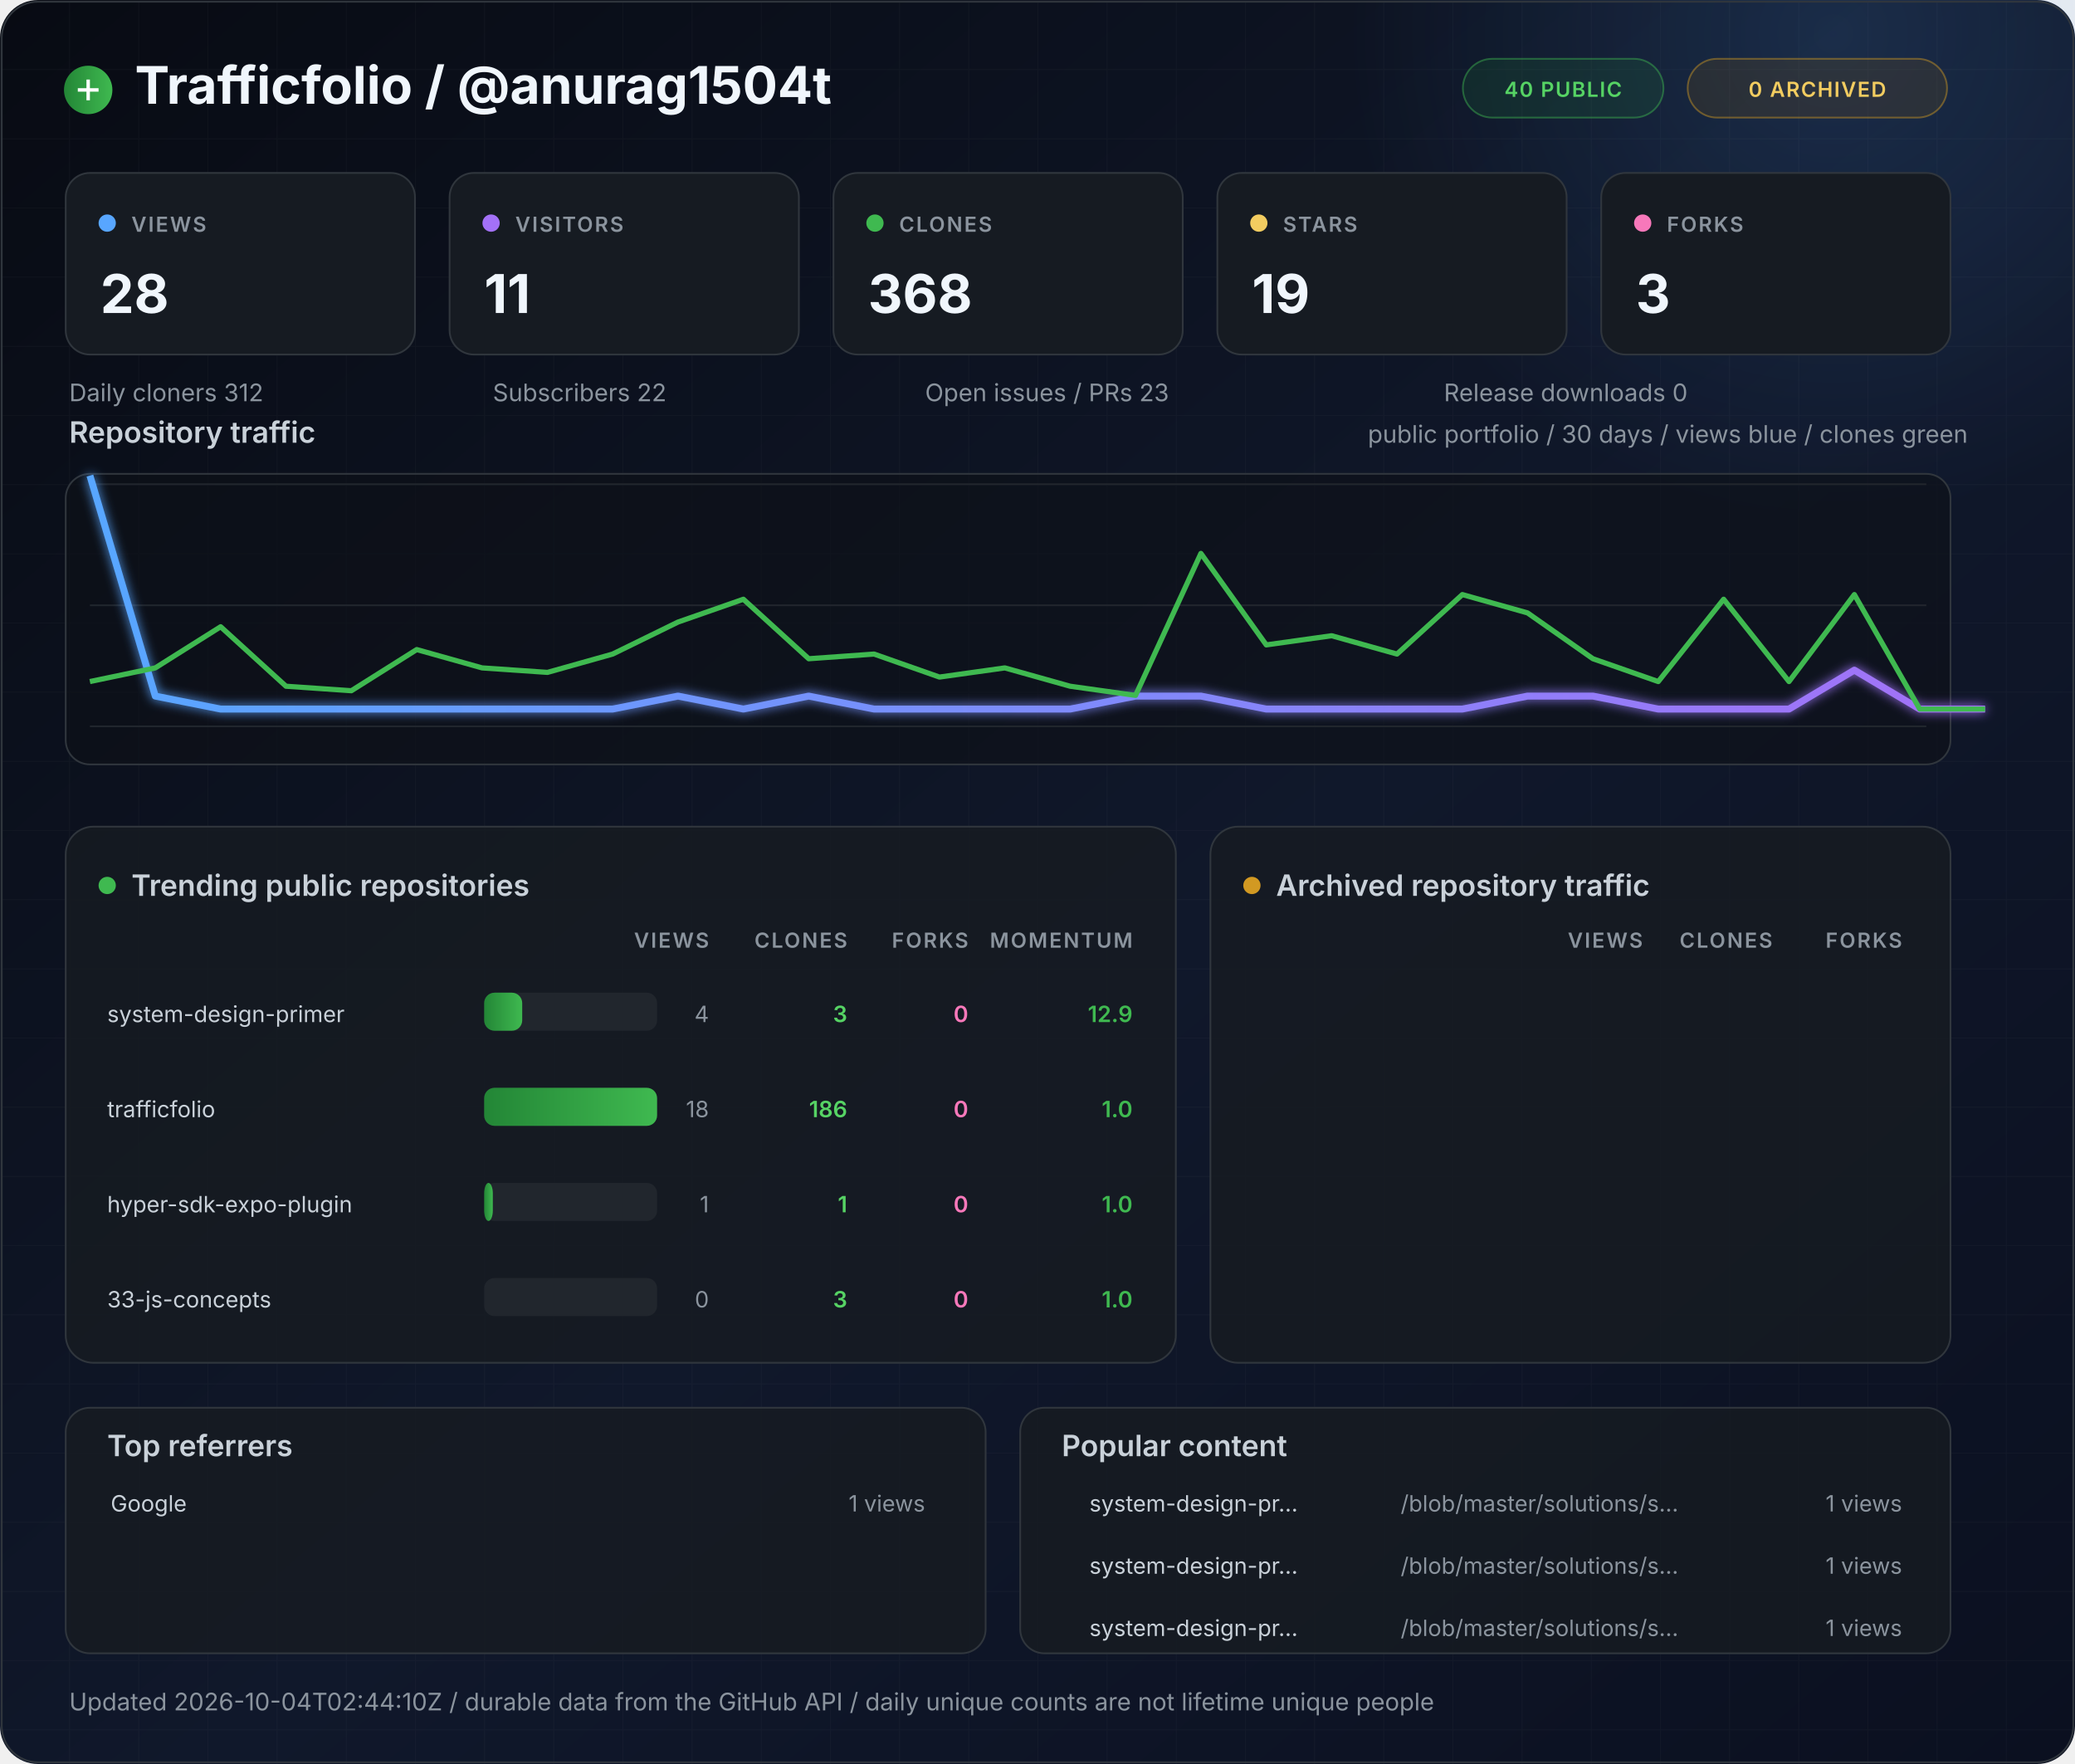
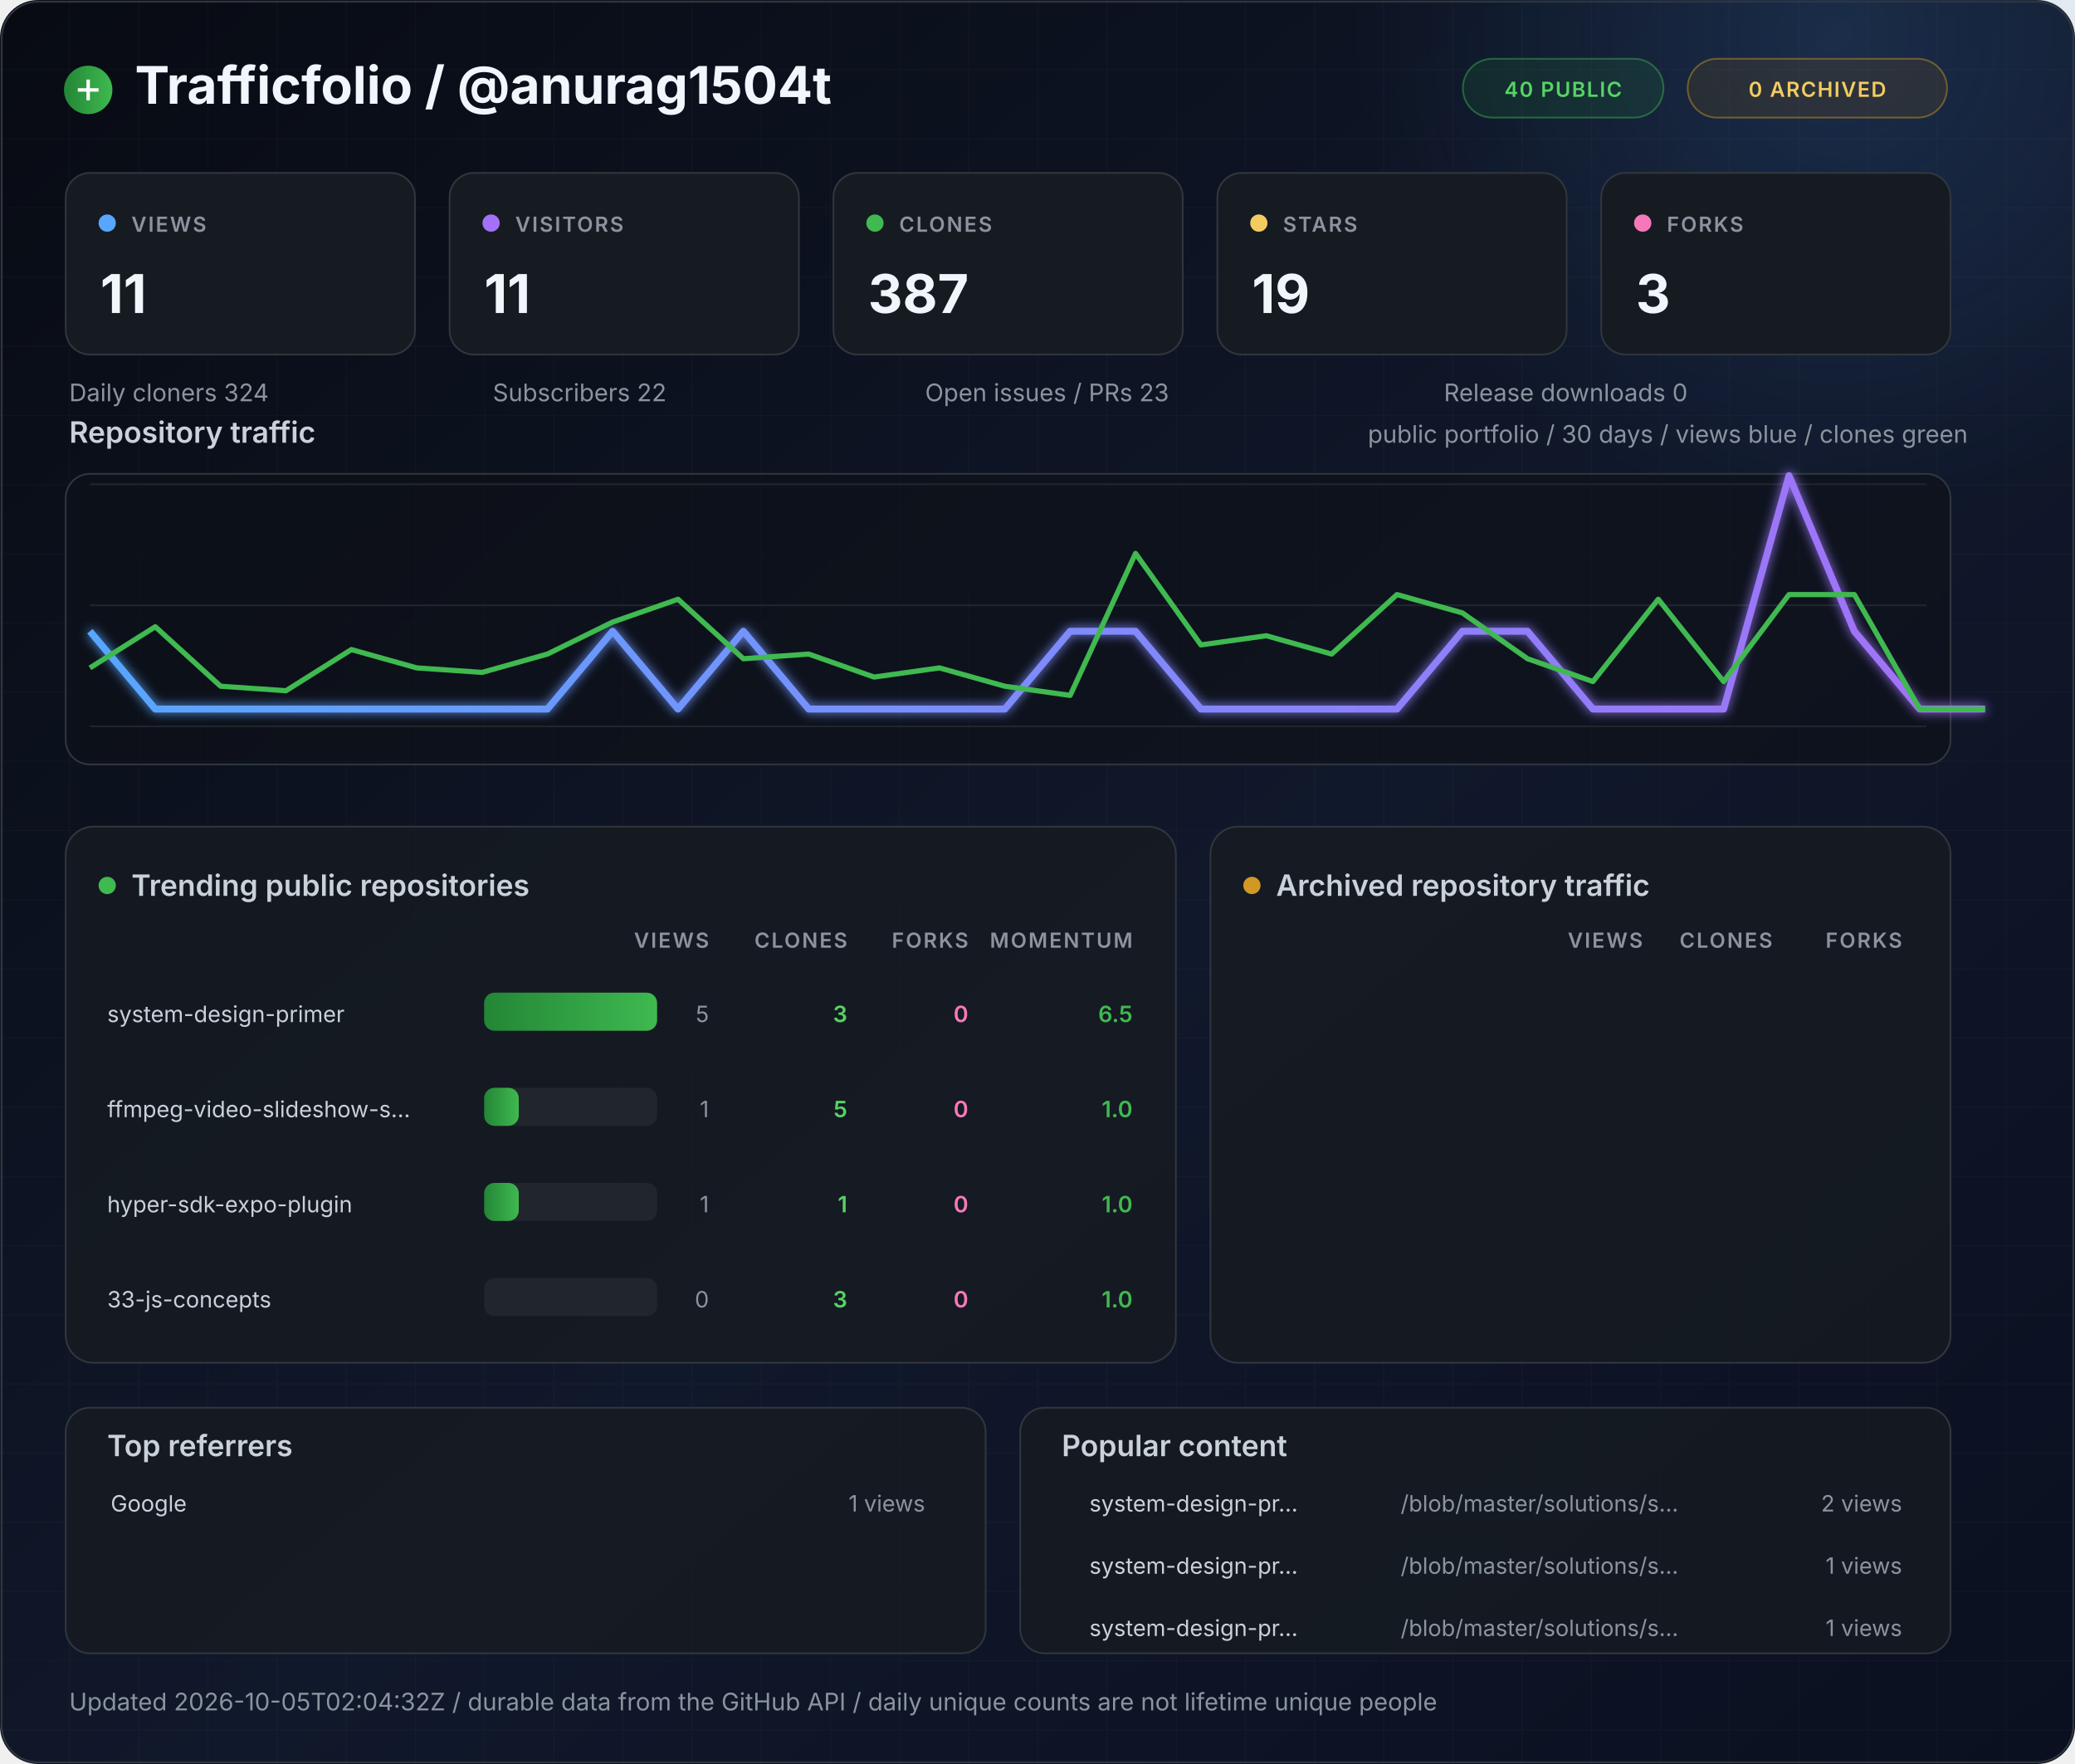
<svg xmlns="http://www.w3.org/2000/svg" width="1200" height="1020" viewBox="0 0 1200 1020" role="img" aria-label="Trafficfolio GitHub analytics dashboard for anurag1504t">
  <defs>
    <linearGradient id="bg" x1="0" y1="0" x2="1" y2="1">
      <stop stop-color="#080b13" />
      <stop offset=".55" stop-color="#10182b" />
      <stop offset="1" stop-color="#0b1020" />
    </linearGradient>
    <linearGradient id="line" x1="0" y1="0" x2="1" y2="0">
      <stop stop-color="#58a6ff" />
      <stop offset="1" stop-color="#a371f7" />
    </linearGradient>
    <linearGradient id="bar" x1="0" y1="0" x2="1" y2="0">
      <stop stop-color="#238636" />
      <stop offset="1" stop-color="#3fb950" />
    </linearGradient>
    <linearGradient id="archiveBar" x1="0" y1="0" x2="1" y2="0">
      <stop stop-color="#9e6a03" />
      <stop offset="1" stop-color="#f2cc60" />
    </linearGradient>
    <radialGradient id="ambient">
      <stop stop-color="#58a6ff" stop-opacity=".16" />
      <stop offset="1" stop-color="#58a6ff" stop-opacity="0" />
    </radialGradient>
    <pattern id="grid" width="40" height="40" patternUnits="userSpaceOnUse">
      <path d="M40 0H0V40" fill="none" stroke="#ffffff" stroke-opacity=".025" />
    </pattern>
    <filter id="glow">
      <feGaussianBlur stdDeviation="3" result="b" />
      <feMerge>
        <feMergeNode in="b" />
        <feMergeNode in="SourceGraphic" />
      </feMerge>
    </filter>
    <style>
    .title{font:750 30px -apple-system,BlinkMacSystemFont,"Segoe UI",sans-serif;fill:#f0f6fc}
    .subtitle{font:14px -apple-system,BlinkMacSystemFont,"Segoe UI",sans-serif;fill:#8b949e}
    .label{font:600 12px -apple-system,BlinkMacSystemFont,"Segoe UI",sans-serif;fill:#8b949e;letter-spacing:1px}
    .metric{font:700 31px -apple-system,BlinkMacSystemFont,"Segoe UI",sans-serif;fill:#f0f6fc}
    .section{font:600 17px -apple-system,BlinkMacSystemFont,"Segoe UI",sans-serif;fill:#c9d1d9}
    .repo,.value,.trend,.archive,.clone,.fork{font:13px -apple-system,BlinkMacSystemFont,"Segoe UI",sans-serif;fill:#c9d1d9}
    .value{fill:#8b949e} .trend{fill:#3fb950;font-weight:600} .archive{fill:#d29922}
    .clone{fill:#56d364;font-weight:600} .fork{fill:#f778ba;font-weight:600}
    .pill{font:600 12px -apple-system,BlinkMacSystemFont,"Segoe UI",sans-serif;letter-spacing:.7px}
  </style>
  </defs>
  <rect width="1200" height="1020" rx="22" fill="url(#bg)" />
  <rect width="1200" height="1020" rx="22" fill="url(#grid)" />
  <circle cx="1060" cy="20" r="280" fill="url(#ambient)" />
  <rect x="1" y="1" width="1198" height="1018" rx="21" fill="none" stroke="#30363d" />
  <circle cx="51" cy="52" r="14" fill="url(#bar)" />
  <path d="M45 52h12M51 46v12" stroke="#fff" stroke-width="2" />
  <text x="78" y="60" class="title">Trafficfolio / @anurag1504t</text>
  <rect x="846" y="34" width="116" height="34" rx="17" fill="#238636" fill-opacity=".16" stroke="#3fb950" stroke-opacity=".45" />
  <text x="904" y="56" text-anchor="middle" class="pill" fill="#56d364">40 PUBLIC</text>
  <rect x="976" y="34" width="150" height="34" rx="17" fill="#9e6a03" fill-opacity=".14" stroke="#d29922" stroke-opacity=".45" />
  <text x="1051" y="56" text-anchor="middle" class="pill" fill="#f2cc60">0 ARCHIVED</text>
  <rect x="38" y="100" width="202" height="105" rx="14" fill="#161b22" stroke="#30363d" />
  <circle cx="62" cy="129" r="5" fill="#58a6ff" />
  <text x="76" y="134" class="label">VIEWS</text>
-   <text x="58" y="181" class="metric">28</text>
+   <text x="58" y="181" class="metric">11</text>
  <rect x="260" y="100" width="202" height="105" rx="14" fill="#161b22" stroke="#30363d" />
  <circle cx="284" cy="129" r="5" fill="#a371f7" />
  <text x="298" y="134" class="label">VISITORS</text>
  <text x="280" y="181" class="metric">11</text>
  <rect x="482" y="100" width="202" height="105" rx="14" fill="#161b22" stroke="#30363d" />
  <circle cx="506" cy="129" r="5" fill="#3fb950" />
  <text x="520" y="134" class="label">CLONES</text>
-   <text x="502" y="181" class="metric">368</text>
+   <text x="502" y="181" class="metric">387</text>
  <rect x="704" y="100" width="202" height="105" rx="14" fill="#161b22" stroke="#30363d" />
  <circle cx="728" cy="129" r="5" fill="#f2cc60" />
  <text x="742" y="134" class="label">STARS</text>
  <text x="724" y="181" class="metric">19</text>
  <rect x="926" y="100" width="202" height="105" rx="14" fill="#161b22" stroke="#30363d" />
  <circle cx="950" cy="129" r="5" fill="#f778ba" />
  <text x="964" y="134" class="label">FORKS</text>
  <text x="946" y="181" class="metric">3</text>
-   <text x="40" y="232" class="subtitle">Daily cloners 312</text>
+   <text x="40" y="232" class="subtitle">Daily cloners 324</text>
  <text x="285" y="232" class="subtitle">Subscribers 22</text>
  <text x="535" y="232" class="subtitle">Open issues / PRs 23</text>
  <text x="835" y="232" class="subtitle">Release downloads 0</text>
  <text x="40" y="256" class="section">Repository traffic</text>
  <text x="1138" y="256" text-anchor="end" class="subtitle">public portfolio / 30 days / views blue / clones green</text>
  <rect x="38" y="274" width="1090" height="168" rx="14" fill="#0d1117" fill-opacity=".62" stroke="#30363d" />
  <line x1="52" y1="420" x2="1114" y2="420" stroke="#21262d" />
  <line x1="52" y1="350" x2="1114" y2="350" stroke="#21262d" />
  <line x1="52" y1="280" x2="1114" y2="280" stroke="#21262d" />
-   <polyline points="52.0,275.0 89.8,402.5 127.6,410.0 165.4,410.0 203.2,410.0 241.0,410.0 278.8,410.0 316.6,410.0 354.3,410.0 392.1,402.5 429.9,410.0 467.7,402.5 505.5,410.0 543.3,410.0 581.1,410.0 618.9,410.0 656.7,402.5 694.5,402.5 732.3,410.0 770.1,410.0 807.9,410.0 845.7,410.0 883.4,402.5 921.2,402.5 959.0,410.0 996.8,410.0 1034.6,410.0 1072.4,387.5 1110.2,410.0 1148.0,410.0" fill="none" stroke="url(#line)" stroke-width="4" stroke-linejoin="round" filter="url(#glow)" />
-   <polyline points="52.0,394.1 89.8,386.2 127.6,362.4 165.4,396.8 203.2,399.4 241.0,375.6 278.8,386.2 316.6,388.8 354.3,378.2 392.1,359.7 429.9,346.5 467.7,380.9 505.5,378.2 543.3,391.5 581.1,386.2 618.9,396.8 656.7,402.1 694.5,320.0 732.3,372.9 770.1,367.6 807.9,378.2 845.7,343.8 883.4,354.4 921.2,380.9 959.0,394.1 996.8,346.5 1034.6,394.1 1072.4,343.8 1110.2,410.0 1148.0,410.0" fill="none" stroke="#3fb950" stroke-width="3" stroke-linejoin="round" />
+   <polyline points="52.0,365.0 89.8,410.0 127.6,410.0 165.4,410.0 203.2,410.0 241.0,410.0 278.8,410.0 316.6,410.0 354.3,365.0 392.1,410.0 429.9,365.0 467.7,410.0 505.5,410.0 543.3,410.0 581.1,410.0 618.9,365.0 656.7,365.0 694.5,410.0 732.3,410.0 770.1,410.0 807.9,410.0 845.7,365.0 883.4,365.0 921.2,410.0 959.0,410.0 996.8,410.0 1034.6,275.0 1072.4,365.0 1110.2,410.0 1148.0,410.0" fill="none" stroke="url(#line)" stroke-width="4" stroke-linejoin="round" filter="url(#glow)" />
+   <polyline points="52.0,386.2 89.8,362.4 127.6,396.8 165.4,399.4 203.2,375.6 241.0,386.2 278.8,388.8 316.6,378.2 354.3,359.7 392.1,346.5 429.9,380.9 467.7,378.2 505.5,391.5 543.3,386.2 581.1,396.8 618.9,402.1 656.7,320.0 694.5,372.9 732.3,367.6 770.1,378.2 807.9,343.8 845.7,354.4 883.4,380.9 921.2,394.1 959.0,346.5 996.8,394.1 1034.6,343.8 1072.4,343.8 1110.2,410.0 1148.0,410.0" fill="none" stroke="#3fb950" stroke-width="3" stroke-linejoin="round" />
  <rect x="38" y="478" width="642" height="310" rx="16" fill="#161b22" fill-opacity=".82" stroke="#30363d" />
  <circle cx="62" cy="512" r="5" fill="#3fb950" />
  <text x="76" y="518" class="section">Trending public repositories</text>
  <text x="410" y="548" text-anchor="end" class="label">VIEWS</text>
  <text x="490" y="548" text-anchor="end" class="label">CLONES</text>
  <text x="560" y="548" text-anchor="end" class="label">FORKS</text>
  <text x="655" y="548" text-anchor="end" class="label">MOMENTUM</text>
  <text x="62" y="591" class="repo">system-design-primer</text>
  <rect x="280" y="574" width="100" height="22" rx="6" fill="#21262d" />
-   <rect x="280" y="574" width="22" height="22" rx="6" fill="url(#bar)" />
-   <text x="410" y="591" text-anchor="end" class="value">4</text>
+   <rect x="280" y="574" width="100" height="22" rx="6" fill="url(#bar)" />
+   <text x="410" y="591" text-anchor="end" class="value">5</text>
  <text x="490" y="591" text-anchor="end" class="clone">3</text>
  <text x="560" y="591" text-anchor="end" class="fork">0</text>
-   <text x="655" y="591" text-anchor="end" class="trend">12.9</text>
-   <text x="62" y="646" class="repo">trafficfolio</text>
+   <text x="655" y="591" text-anchor="end" class="trend">6.5</text>
+   <text x="62" y="646" class="repo">ffmpeg-video-slideshow-s...</text>
  <rect x="280" y="629" width="100" height="22" rx="6" fill="#21262d" />
-   <rect x="280" y="629" width="100" height="22" rx="6" fill="url(#bar)" />
-   <text x="410" y="646" text-anchor="end" class="value">18</text>
-   <text x="490" y="646" text-anchor="end" class="clone">186</text>
+   <rect x="280" y="629" width="20" height="22" rx="6" fill="url(#bar)" />
+   <text x="410" y="646" text-anchor="end" class="value">1</text>
+   <text x="490" y="646" text-anchor="end" class="clone">5</text>
  <text x="560" y="646" text-anchor="end" class="fork">0</text>
  <text x="655" y="646" text-anchor="end" class="trend">1.0</text>
  <text x="62" y="701" class="repo">hyper-sdk-expo-plugin</text>
  <rect x="280" y="684" width="100" height="22" rx="6" fill="#21262d" />
-   <rect x="280" y="684" width="5" height="22" rx="6" fill="url(#bar)" />
+   <rect x="280" y="684" width="20" height="22" rx="6" fill="url(#bar)" />
  <text x="410" y="701" text-anchor="end" class="value">1</text>
  <text x="490" y="701" text-anchor="end" class="clone">1</text>
  <text x="560" y="701" text-anchor="end" class="fork">0</text>
  <text x="655" y="701" text-anchor="end" class="trend">1.0</text>
  <text x="62" y="756" class="repo">33-js-concepts</text>
  <rect x="280" y="739" width="100" height="22" rx="6" fill="#21262d" />
  <rect x="280" y="739" width="0" height="22" rx="6" fill="url(#bar)" />
  <text x="410" y="756" text-anchor="end" class="value">0</text>
  <text x="490" y="756" text-anchor="end" class="clone">3</text>
  <text x="560" y="756" text-anchor="end" class="fork">0</text>
  <text x="655" y="756" text-anchor="end" class="trend">1.0</text>
  <rect x="700" y="478" width="428" height="310" rx="16" fill="#161b22" fill-opacity=".82" stroke="#30363d" />
  <circle cx="724" cy="512" r="5" fill="#d29922" />
  <text x="738" y="518" class="section">Archived repository traffic</text>
  <text x="950" y="548" text-anchor="end" class="label">VIEWS</text>
  <text x="1025" y="548" text-anchor="end" class="label">CLONES</text>
  <text x="1100" y="548" text-anchor="end" class="label">FORKS</text>
  <rect x="38" y="814" width="532" height="142" rx="14" fill="#161b22" fill-opacity=".82" stroke="#30363d" />
  <text x="62" y="842" class="section">Top referrers</text>
  <text x="64" y="874" class="repo">Google</text>
  <text x="535" y="874" text-anchor="end" class="value">1 views</text>
  <rect x="590" y="814" width="538" height="142" rx="14" fill="#161b22" fill-opacity=".82" stroke="#30363d" />
  <text x="614" y="842" class="section">Popular content</text>
  <text x="630" y="874" class="repo">system-design-pr...</text>
  <text x="810" y="874" class="value">/blob/master/solutions/s...</text>
-   <text x="1100" y="874" text-anchor="end" class="value">1 views</text>
+   <text x="1100" y="874" text-anchor="end" class="value">2 views</text>
  <text x="630" y="910" class="repo">system-design-pr...</text>
  <text x="810" y="910" class="value">/blob/master/solutions/s...</text>
  <text x="1100" y="910" text-anchor="end" class="value">1 views</text>
  <text x="630" y="946" class="repo">system-design-pr...</text>
  <text x="810" y="946" class="value">/blob/master/solutions/s...</text>
  <text x="1100" y="946" text-anchor="end" class="value">1 views</text>
-   <text x="40" y="989" class="subtitle">Updated 2026-10-04T02:44:10Z / durable data from the GitHub API / daily unique counts are not lifetime unique people</text>
+   <text x="40" y="989" class="subtitle">Updated 2026-10-05T02:04:32Z / durable data from the GitHub API / daily unique counts are not lifetime unique people</text>
</svg>
